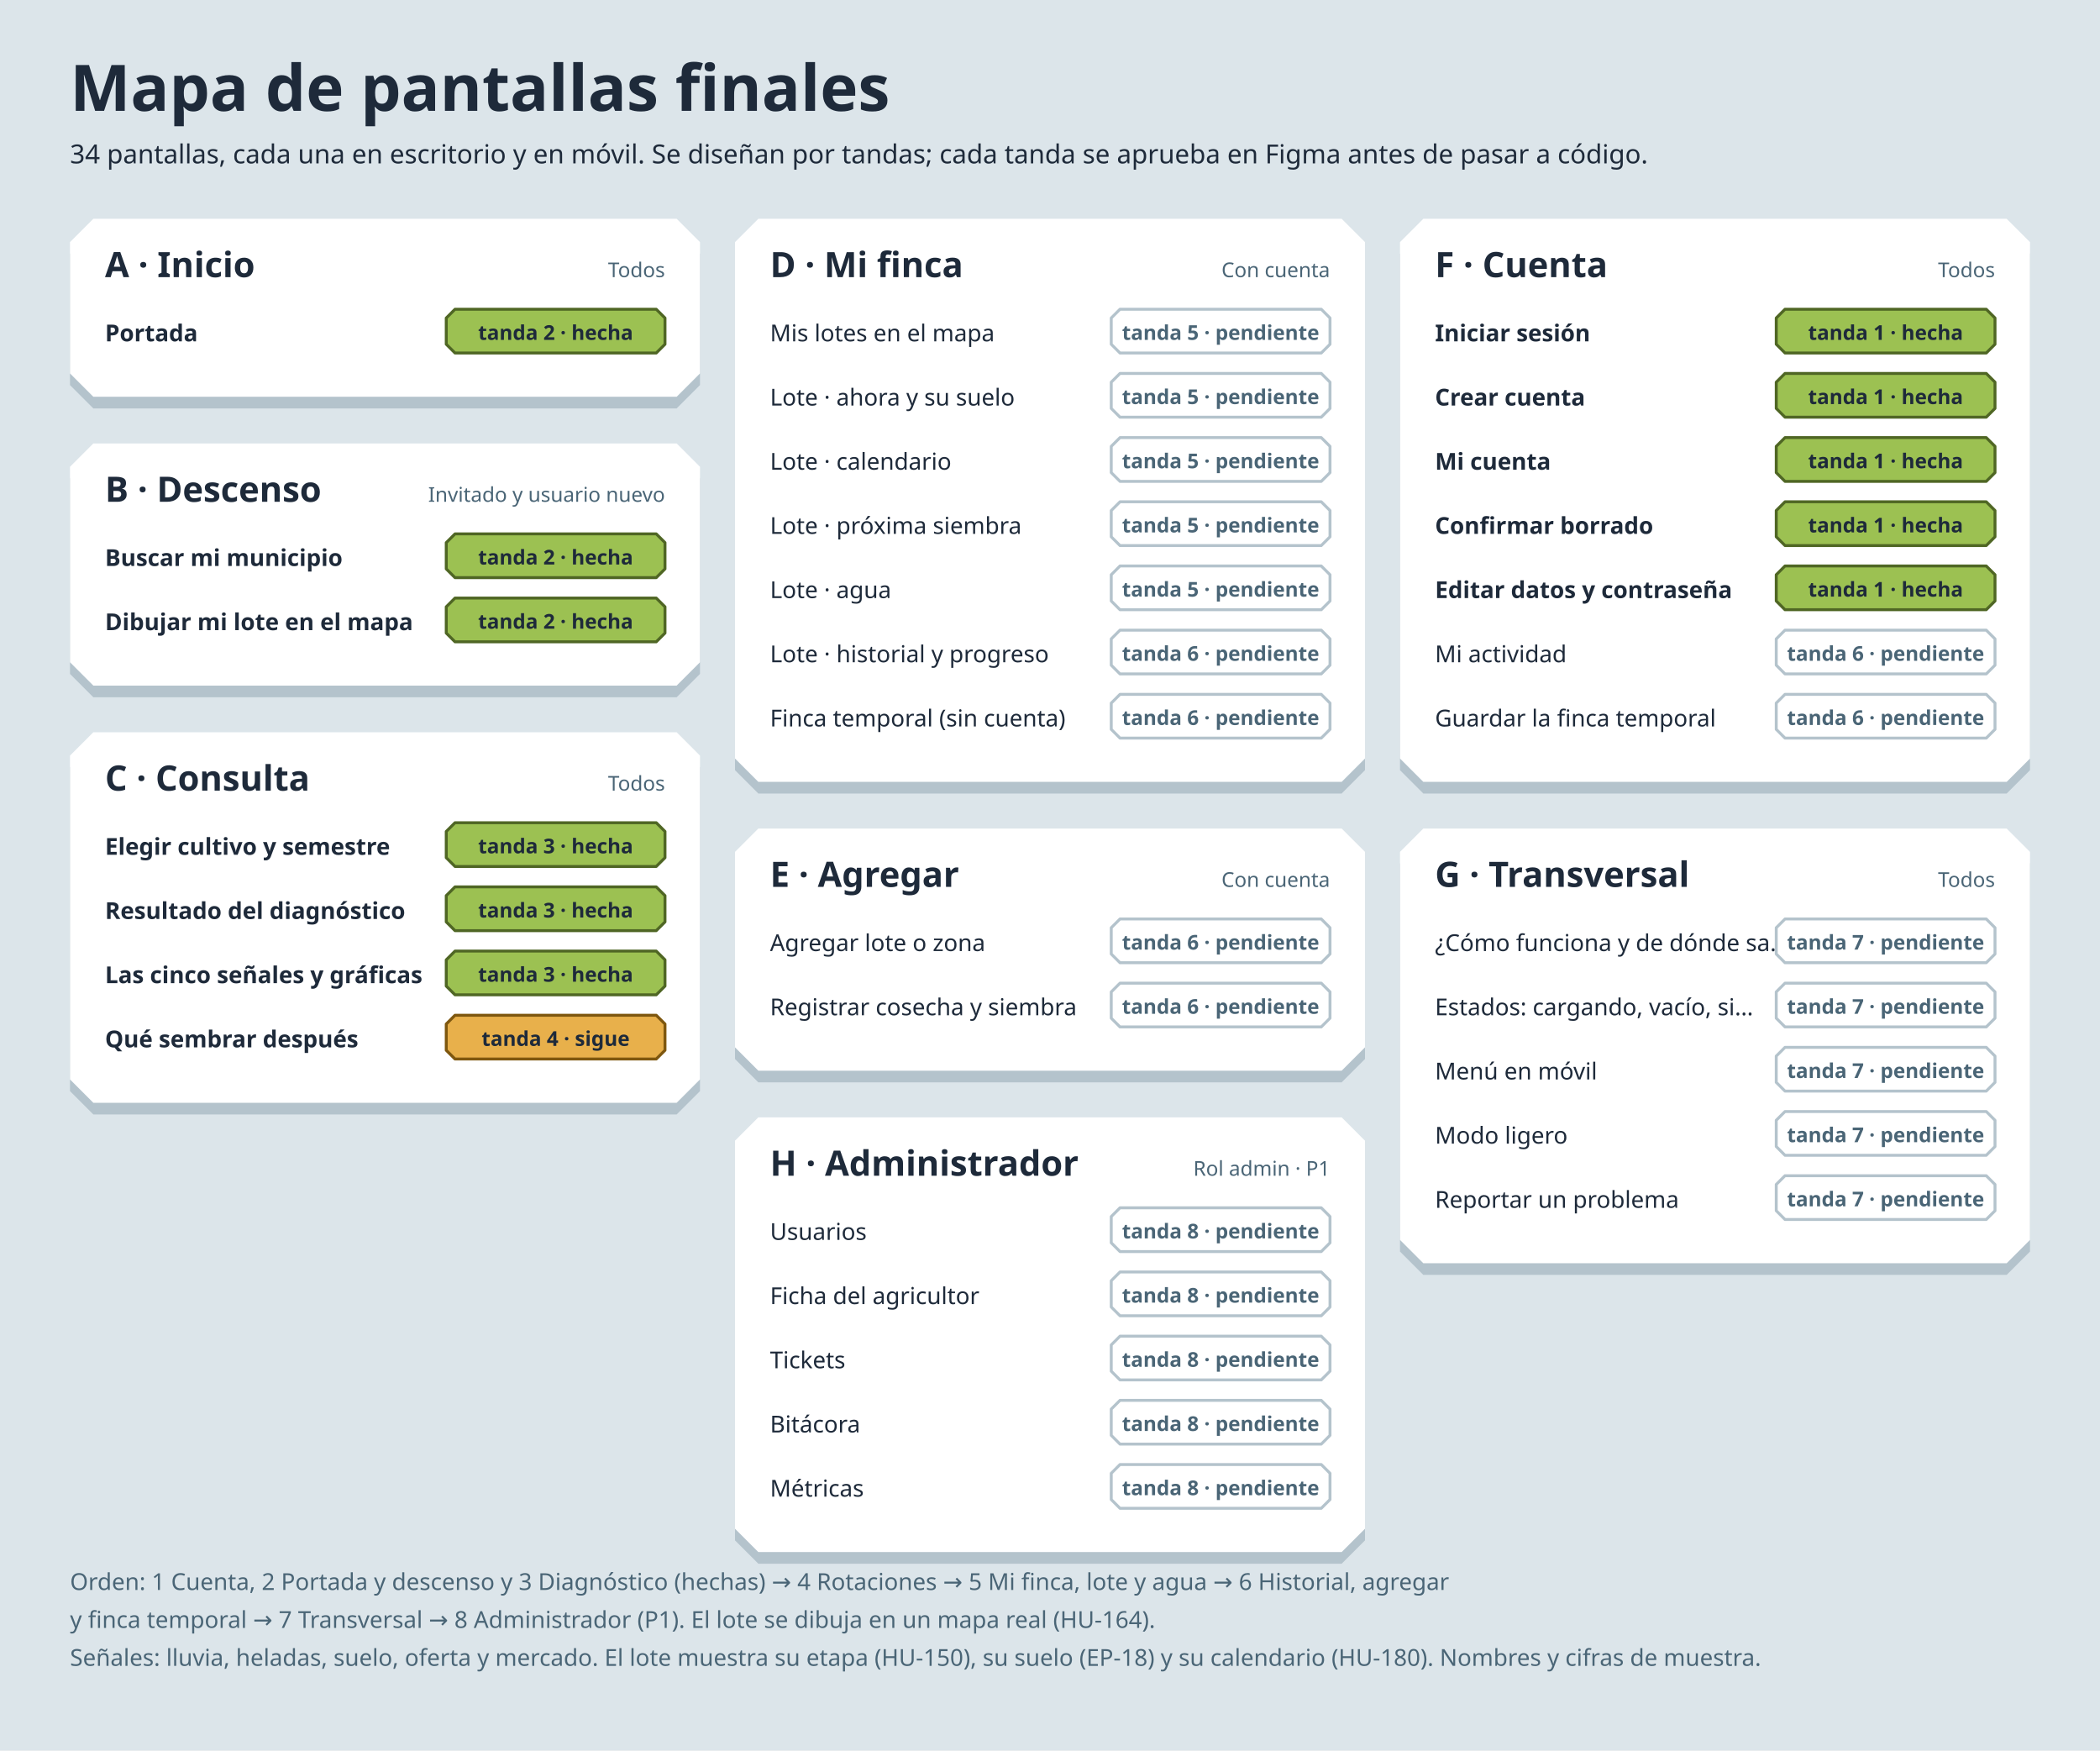
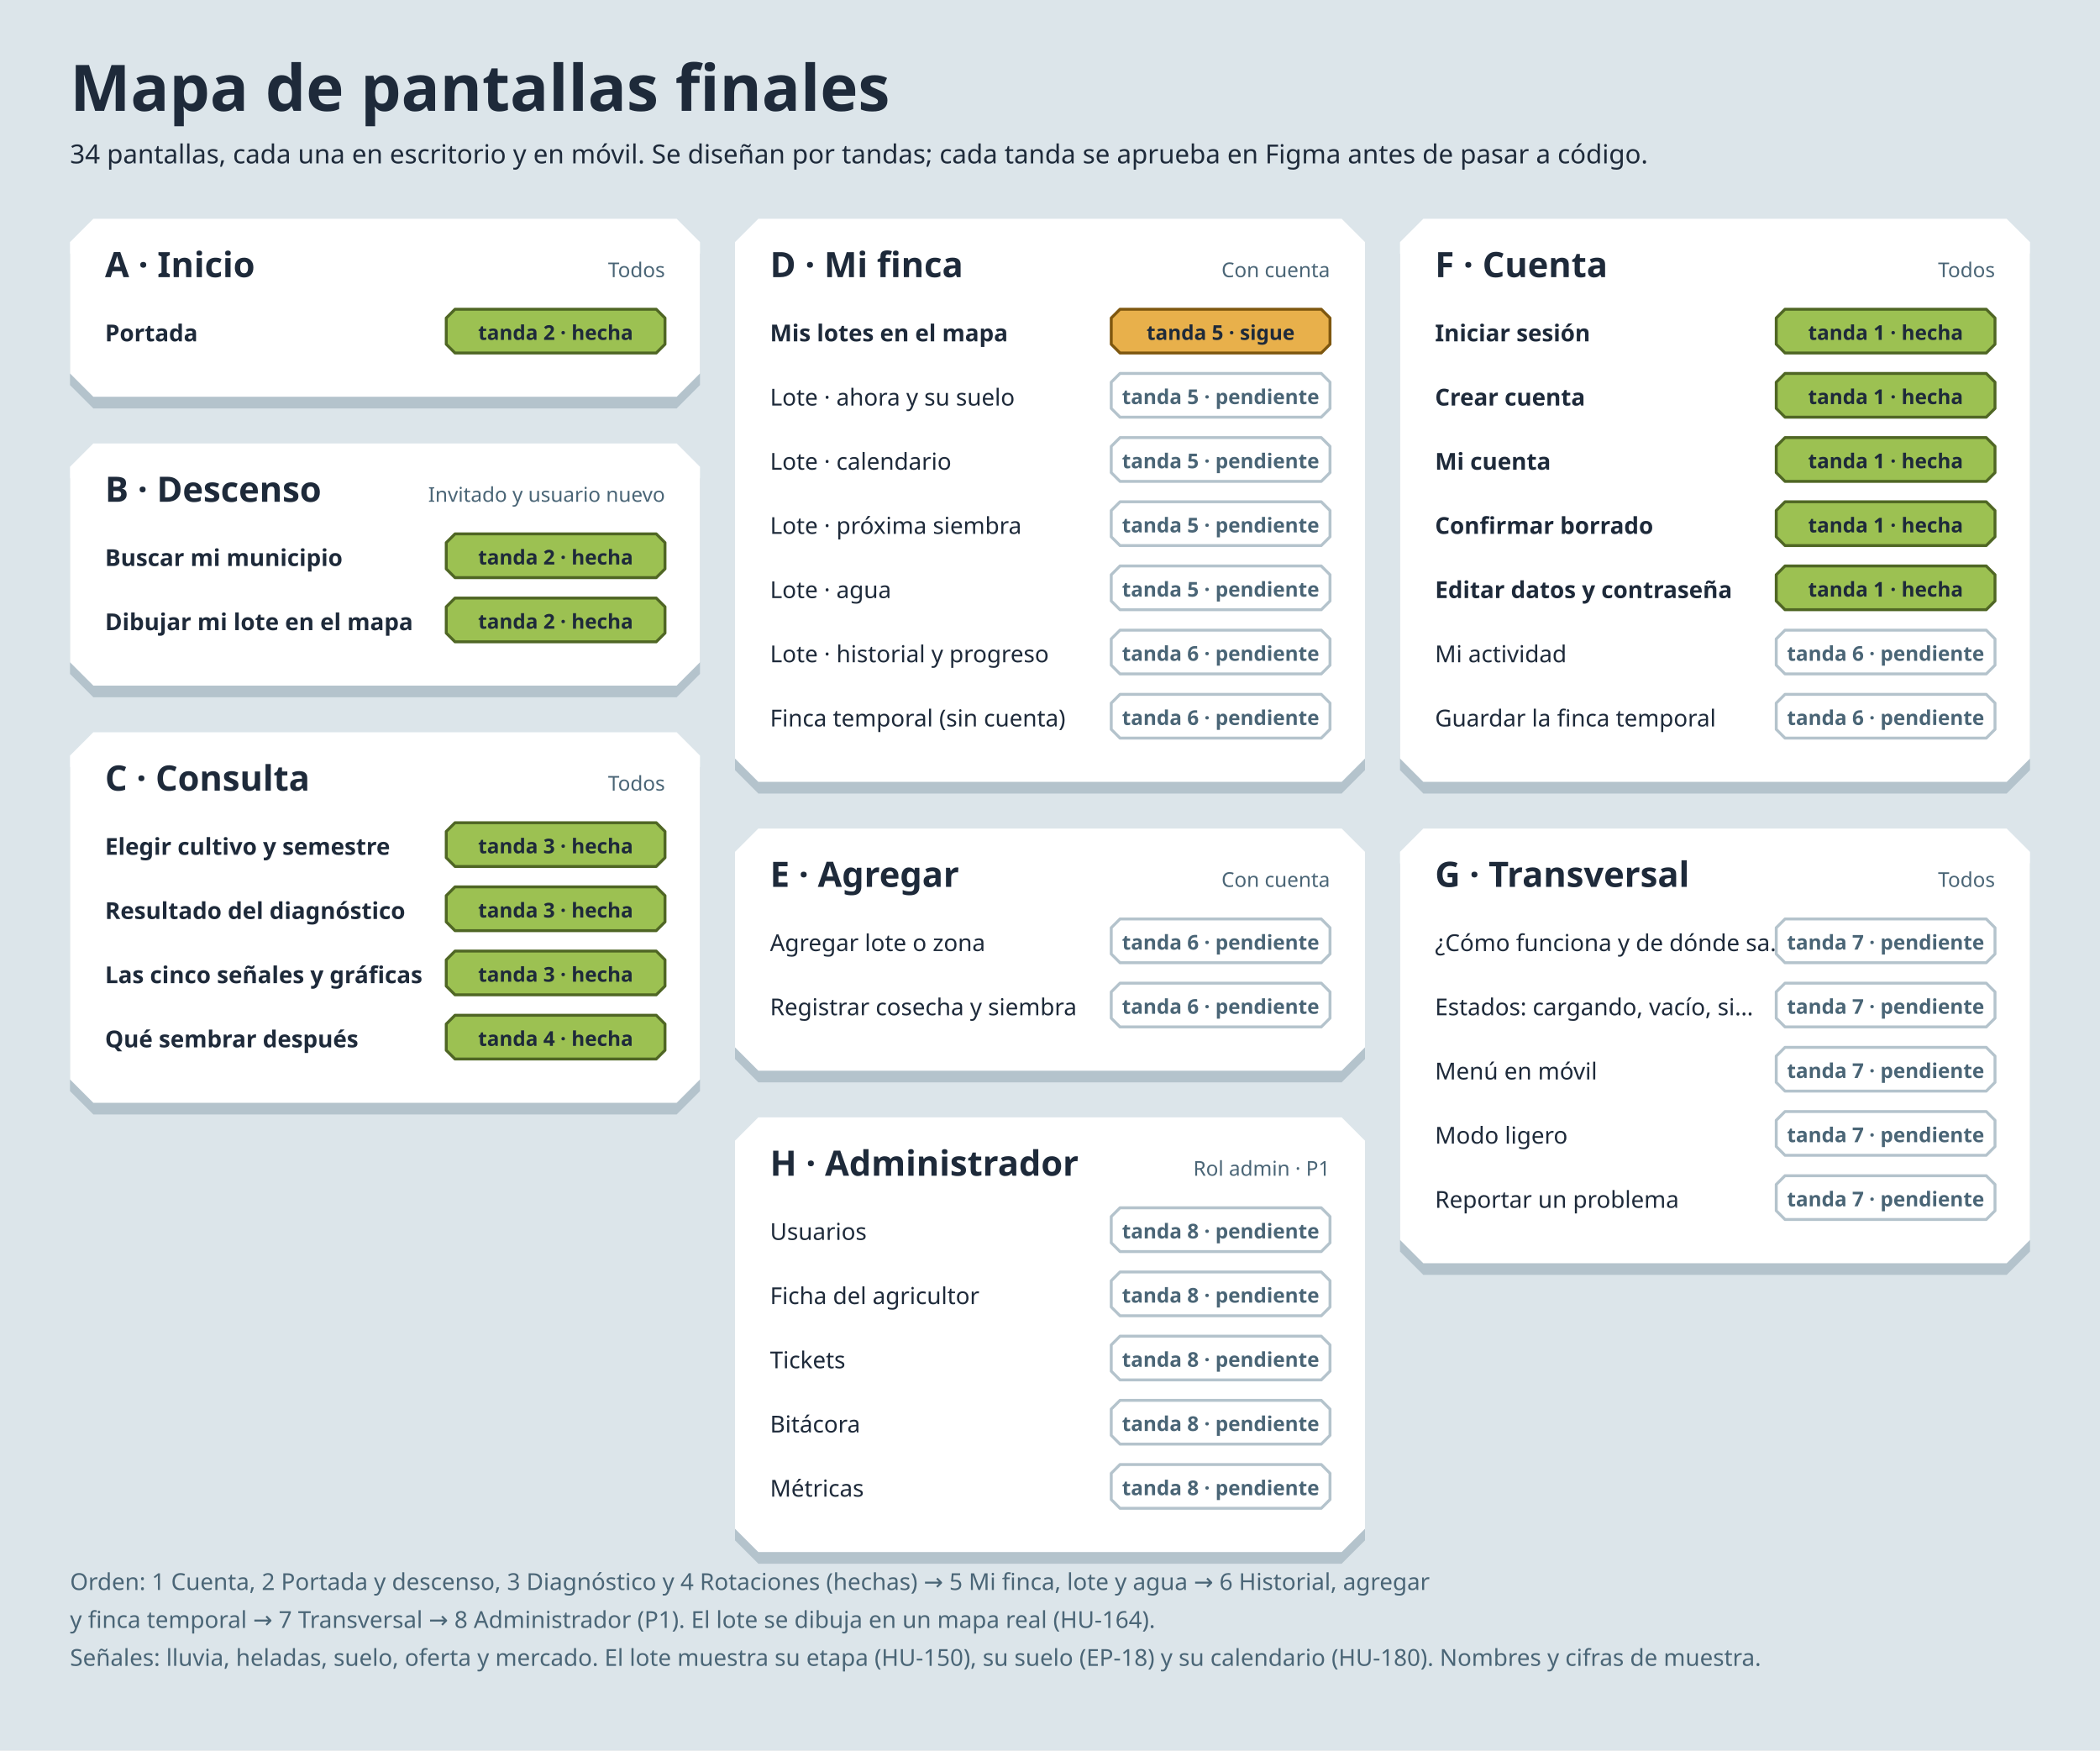
<svg xmlns="http://www.w3.org/2000/svg" width="1440" height="1200" viewBox="0 0 1440 1200">
  <rect width="1440" height="1200" fill="#DCE5EA" />
  <text x="48" y="76" font-family="Fredoka" font-weight="600" font-size="44" fill="#1E2A3A" text-anchor="start">Mapa de pantallas finales</text>
  <text x="48" y="112" font-family="Atkinson Hyperlegible" font-weight="400" font-size="18" fill="#1E2A3A" text-anchor="start">34 pantallas, cada una en escritorio y en móvil. Se diseñan por tandas; cada tanda se aprueba en Figma antes de pasar a código.</text>
  <g id="inicio" transform="translate(48 150)">
    <polygon points="16,8 416,8 432,24 432,114 416,130 16,130 0,114 0,24" fill="#B4C3CC" />
    <polygon points="16,0 416,0 432,16 432,106 416,122 16,122 0,106 0,16" fill="#FFFFFF" />
    <text x="24" y="40" font-family="Fredoka" font-weight="600" font-size="24" fill="#1E2A3A" text-anchor="start">A · Inicio</text>
    <text x="408" y="40" font-family="Atkinson Hyperlegible" font-weight="400" font-size="14" fill="#4A6576" text-anchor="end">Todos</text>
    <text x="24" y="84" font-family="Atkinson Hyperlegible" font-weight="700" font-size="16" fill="#1E2A3A" text-anchor="start">Portada</text>
    <polygon points="264,62 402,62 408,68 408,86 402,92 264,92 258,86 258,68" fill="#9CC152" stroke="#4F6624" stroke-width="2" stroke-linejoin="round" />
    <text x="333" y="83" font-family="Atkinson Hyperlegible" font-weight="700" font-size="14" fill="#1E2A3A" text-anchor="middle">tanda 2 · hecha</text>
  </g>
  <g id="descenso" transform="translate(48 304)">
    <polygon points="16,8 416,8 432,24 432,158 416,174 16,174 0,158 0,24" fill="#B4C3CC" />
    <polygon points="16,0 416,0 432,16 432,150 416,166 16,166 0,150 0,16" fill="#FFFFFF" />
    <text x="24" y="40" font-family="Fredoka" font-weight="600" font-size="24" fill="#1E2A3A" text-anchor="start">B · Descenso</text>
    <text x="408" y="40" font-family="Atkinson Hyperlegible" font-weight="400" font-size="14" fill="#4A6576" text-anchor="end">Invitado y usuario nuevo</text>
    <text x="24" y="84" font-family="Atkinson Hyperlegible" font-weight="700" font-size="16" fill="#1E2A3A" text-anchor="start">Buscar mi municipio</text>
    <polygon points="264,62 402,62 408,68 408,86 402,92 264,92 258,86 258,68" fill="#9CC152" stroke="#4F6624" stroke-width="2" stroke-linejoin="round" />
    <text x="333" y="83" font-family="Atkinson Hyperlegible" font-weight="700" font-size="14" fill="#1E2A3A" text-anchor="middle">tanda 2 · hecha</text>
    <text x="24" y="128" font-family="Atkinson Hyperlegible" font-weight="700" font-size="16" fill="#1E2A3A" text-anchor="start">Dibujar mi lote en el mapa</text>
    <polygon points="264,106 402,106 408,112 408,130 402,136 264,136 258,130 258,112" fill="#9CC152" stroke="#4F6624" stroke-width="2" stroke-linejoin="round" />
    <text x="333" y="127" font-family="Atkinson Hyperlegible" font-weight="700" font-size="14" fill="#1E2A3A" text-anchor="middle">tanda 2 · hecha</text>
  </g>
  <g id="consulta" transform="translate(48 502)">
    <polygon points="16,8 416,8 432,24 432,246 416,262 16,262 0,246 0,24" fill="#B4C3CC" />
    <polygon points="16,0 416,0 432,16 432,238 416,254 16,254 0,238 0,16" fill="#FFFFFF" />
    <text x="24" y="40" font-family="Fredoka" font-weight="600" font-size="24" fill="#1E2A3A" text-anchor="start">C · Consulta</text>
    <text x="408" y="40" font-family="Atkinson Hyperlegible" font-weight="400" font-size="14" fill="#4A6576" text-anchor="end">Todos</text>
    <text x="24" y="84" font-family="Atkinson Hyperlegible" font-weight="700" font-size="16" fill="#1E2A3A" text-anchor="start">Elegir cultivo y semestre</text>
    <polygon points="264,62 402,62 408,68 408,86 402,92 264,92 258,86 258,68" fill="#9CC152" stroke="#4F6624" stroke-width="2" stroke-linejoin="round" />
    <text x="333" y="83" font-family="Atkinson Hyperlegible" font-weight="700" font-size="14" fill="#1E2A3A" text-anchor="middle">tanda 3 · hecha</text>
    <text x="24" y="128" font-family="Atkinson Hyperlegible" font-weight="700" font-size="16" fill="#1E2A3A" text-anchor="start">Resultado del diagnóstico</text>
    <polygon points="264,106 402,106 408,112 408,130 402,136 264,136 258,130 258,112" fill="#9CC152" stroke="#4F6624" stroke-width="2" stroke-linejoin="round" />
    <text x="333" y="127" font-family="Atkinson Hyperlegible" font-weight="700" font-size="14" fill="#1E2A3A" text-anchor="middle">tanda 3 · hecha</text>
    <text x="24" y="172" font-family="Atkinson Hyperlegible" font-weight="700" font-size="16" fill="#1E2A3A" text-anchor="start">Las cinco señales y gráficas</text>
    <polygon points="264,150 402,150 408,156 408,174 402,180 264,180 258,174 258,156" fill="#9CC152" stroke="#4F6624" stroke-width="2" stroke-linejoin="round" />
    <text x="333" y="171" font-family="Atkinson Hyperlegible" font-weight="700" font-size="14" fill="#1E2A3A" text-anchor="middle">tanda 3 · hecha</text>
    <text x="24" y="216" font-family="Atkinson Hyperlegible" font-weight="700" font-size="16" fill="#1E2A3A" text-anchor="start">Qué sembrar después</text>
-     <polygon points="264,194 402,194 408,200 408,218 402,224 264,224 258,218 258,200" fill="#E8B04B" stroke="#7E570F" stroke-width="2" stroke-linejoin="round" />
-     <text x="333" y="215" font-family="Atkinson Hyperlegible" font-weight="700" font-size="14" fill="#1E2A3A" text-anchor="middle">tanda 4 · sigue</text>
+     <polygon points="264,194 402,194 408,200 408,218 402,224 264,224 258,218 258,200" fill="#9CC152" stroke="#4F6624" stroke-width="2" stroke-linejoin="round" />
+     <text x="333" y="215" font-family="Atkinson Hyperlegible" font-weight="700" font-size="14" fill="#1E2A3A" text-anchor="middle">tanda 4 · hecha</text>
  </g>
  <g id="mi-finca" transform="translate(504 150)">
    <polygon points="16,8 416,8 432,24 432,378 416,394 16,394 0,378 0,24" fill="#B4C3CC" />
    <polygon points="16,0 416,0 432,16 432,370 416,386 16,386 0,370 0,16" fill="#FFFFFF" />
    <text x="24" y="40" font-family="Fredoka" font-weight="600" font-size="24" fill="#1E2A3A" text-anchor="start">D · Mi finca</text>
    <text x="408" y="40" font-family="Atkinson Hyperlegible" font-weight="400" font-size="14" fill="#4A6576" text-anchor="end">Con cuenta</text>
-     <text x="24" y="84" font-family="Atkinson Hyperlegible" font-weight="400" font-size="16" fill="#1E2A3A" text-anchor="start">Mis lotes en el mapa</text>
-     <polygon points="264,62 402,62 408,68 408,86 402,92 264,92 258,86 258,68" fill="#FFFFFF" stroke="#B4C3CC" stroke-width="2" stroke-linejoin="round" />
-     <text x="333" y="83" font-family="Atkinson Hyperlegible" font-weight="700" font-size="14" fill="#4A6576" text-anchor="middle">tanda 5 · pendiente</text>
+     <text x="24" y="84" font-family="Atkinson Hyperlegible" font-weight="700" font-size="16" fill="#1E2A3A" text-anchor="start">Mis lotes en el mapa</text>
+     <polygon points="264,62 402,62 408,68 408,86 402,92 264,92 258,86 258,68" fill="#E8B04B" stroke="#7E570F" stroke-width="2" stroke-linejoin="round" />
+     <text x="333" y="83" font-family="Atkinson Hyperlegible" font-weight="700" font-size="14" fill="#1E2A3A" text-anchor="middle">tanda 5 · sigue</text>
    <text x="24" y="128" font-family="Atkinson Hyperlegible" font-weight="400" font-size="16" fill="#1E2A3A" text-anchor="start">Lote · ahora y su suelo</text>
    <polygon points="264,106 402,106 408,112 408,130 402,136 264,136 258,130 258,112" fill="#FFFFFF" stroke="#B4C3CC" stroke-width="2" stroke-linejoin="round" />
    <text x="333" y="127" font-family="Atkinson Hyperlegible" font-weight="700" font-size="14" fill="#4A6576" text-anchor="middle">tanda 5 · pendiente</text>
    <text x="24" y="172" font-family="Atkinson Hyperlegible" font-weight="400" font-size="16" fill="#1E2A3A" text-anchor="start">Lote · calendario</text>
    <polygon points="264,150 402,150 408,156 408,174 402,180 264,180 258,174 258,156" fill="#FFFFFF" stroke="#B4C3CC" stroke-width="2" stroke-linejoin="round" />
    <text x="333" y="171" font-family="Atkinson Hyperlegible" font-weight="700" font-size="14" fill="#4A6576" text-anchor="middle">tanda 5 · pendiente</text>
    <text x="24" y="216" font-family="Atkinson Hyperlegible" font-weight="400" font-size="16" fill="#1E2A3A" text-anchor="start">Lote · próxima siembra</text>
    <polygon points="264,194 402,194 408,200 408,218 402,224 264,224 258,218 258,200" fill="#FFFFFF" stroke="#B4C3CC" stroke-width="2" stroke-linejoin="round" />
    <text x="333" y="215" font-family="Atkinson Hyperlegible" font-weight="700" font-size="14" fill="#4A6576" text-anchor="middle">tanda 5 · pendiente</text>
    <text x="24" y="260" font-family="Atkinson Hyperlegible" font-weight="400" font-size="16" fill="#1E2A3A" text-anchor="start">Lote · agua</text>
    <polygon points="264,238 402,238 408,244 408,262 402,268 264,268 258,262 258,244" fill="#FFFFFF" stroke="#B4C3CC" stroke-width="2" stroke-linejoin="round" />
    <text x="333" y="259" font-family="Atkinson Hyperlegible" font-weight="700" font-size="14" fill="#4A6576" text-anchor="middle">tanda 5 · pendiente</text>
    <text x="24" y="304" font-family="Atkinson Hyperlegible" font-weight="400" font-size="16" fill="#1E2A3A" text-anchor="start">Lote · historial y progreso</text>
    <polygon points="264,282 402,282 408,288 408,306 402,312 264,312 258,306 258,288" fill="#FFFFFF" stroke="#B4C3CC" stroke-width="2" stroke-linejoin="round" />
    <text x="333" y="303" font-family="Atkinson Hyperlegible" font-weight="700" font-size="14" fill="#4A6576" text-anchor="middle">tanda 6 · pendiente</text>
    <text x="24" y="348" font-family="Atkinson Hyperlegible" font-weight="400" font-size="16" fill="#1E2A3A" text-anchor="start">Finca temporal (sin cuenta)</text>
    <polygon points="264,326 402,326 408,332 408,350 402,356 264,356 258,350 258,332" fill="#FFFFFF" stroke="#B4C3CC" stroke-width="2" stroke-linejoin="round" />
    <text x="333" y="347" font-family="Atkinson Hyperlegible" font-weight="700" font-size="14" fill="#4A6576" text-anchor="middle">tanda 6 · pendiente</text>
  </g>
  <g id="agregar" transform="translate(504 568)">
    <polygon points="16,8 416,8 432,24 432,158 416,174 16,174 0,158 0,24" fill="#B4C3CC" />
    <polygon points="16,0 416,0 432,16 432,150 416,166 16,166 0,150 0,16" fill="#FFFFFF" />
    <text x="24" y="40" font-family="Fredoka" font-weight="600" font-size="24" fill="#1E2A3A" text-anchor="start">E · Agregar</text>
    <text x="408" y="40" font-family="Atkinson Hyperlegible" font-weight="400" font-size="14" fill="#4A6576" text-anchor="end">Con cuenta</text>
    <text x="24" y="84" font-family="Atkinson Hyperlegible" font-weight="400" font-size="16" fill="#1E2A3A" text-anchor="start">Agregar lote o zona</text>
    <polygon points="264,62 402,62 408,68 408,86 402,92 264,92 258,86 258,68" fill="#FFFFFF" stroke="#B4C3CC" stroke-width="2" stroke-linejoin="round" />
    <text x="333" y="83" font-family="Atkinson Hyperlegible" font-weight="700" font-size="14" fill="#4A6576" text-anchor="middle">tanda 6 · pendiente</text>
    <text x="24" y="128" font-family="Atkinson Hyperlegible" font-weight="400" font-size="16" fill="#1E2A3A" text-anchor="start">Registrar cosecha y siembra</text>
    <polygon points="264,106 402,106 408,112 408,130 402,136 264,136 258,130 258,112" fill="#FFFFFF" stroke="#B4C3CC" stroke-width="2" stroke-linejoin="round" />
    <text x="333" y="127" font-family="Atkinson Hyperlegible" font-weight="700" font-size="14" fill="#4A6576" text-anchor="middle">tanda 6 · pendiente</text>
  </g>
  <g id="administrador" transform="translate(504 766)">
    <polygon points="16,8 416,8 432,24 432,290 416,306 16,306 0,290 0,24" fill="#B4C3CC" />
    <polygon points="16,0 416,0 432,16 432,282 416,298 16,298 0,282 0,16" fill="#FFFFFF" />
    <text x="24" y="40" font-family="Fredoka" font-weight="600" font-size="24" fill="#1E2A3A" text-anchor="start">H · Administrador</text>
    <text x="408" y="40" font-family="Atkinson Hyperlegible" font-weight="400" font-size="14" fill="#4A6576" text-anchor="end">Rol admin · P1</text>
    <text x="24" y="84" font-family="Atkinson Hyperlegible" font-weight="400" font-size="16" fill="#1E2A3A" text-anchor="start">Usuarios</text>
    <polygon points="264,62 402,62 408,68 408,86 402,92 264,92 258,86 258,68" fill="#FFFFFF" stroke="#B4C3CC" stroke-width="2" stroke-linejoin="round" />
    <text x="333" y="83" font-family="Atkinson Hyperlegible" font-weight="700" font-size="14" fill="#4A6576" text-anchor="middle">tanda 8 · pendiente</text>
    <text x="24" y="128" font-family="Atkinson Hyperlegible" font-weight="400" font-size="16" fill="#1E2A3A" text-anchor="start">Ficha del agricultor</text>
    <polygon points="264,106 402,106 408,112 408,130 402,136 264,136 258,130 258,112" fill="#FFFFFF" stroke="#B4C3CC" stroke-width="2" stroke-linejoin="round" />
    <text x="333" y="127" font-family="Atkinson Hyperlegible" font-weight="700" font-size="14" fill="#4A6576" text-anchor="middle">tanda 8 · pendiente</text>
    <text x="24" y="172" font-family="Atkinson Hyperlegible" font-weight="400" font-size="16" fill="#1E2A3A" text-anchor="start">Tickets</text>
    <polygon points="264,150 402,150 408,156 408,174 402,180 264,180 258,174 258,156" fill="#FFFFFF" stroke="#B4C3CC" stroke-width="2" stroke-linejoin="round" />
    <text x="333" y="171" font-family="Atkinson Hyperlegible" font-weight="700" font-size="14" fill="#4A6576" text-anchor="middle">tanda 8 · pendiente</text>
    <text x="24" y="216" font-family="Atkinson Hyperlegible" font-weight="400" font-size="16" fill="#1E2A3A" text-anchor="start">Bitácora</text>
    <polygon points="264,194 402,194 408,200 408,218 402,224 264,224 258,218 258,200" fill="#FFFFFF" stroke="#B4C3CC" stroke-width="2" stroke-linejoin="round" />
    <text x="333" y="215" font-family="Atkinson Hyperlegible" font-weight="700" font-size="14" fill="#4A6576" text-anchor="middle">tanda 8 · pendiente</text>
    <text x="24" y="260" font-family="Atkinson Hyperlegible" font-weight="400" font-size="16" fill="#1E2A3A" text-anchor="start">Métricas</text>
    <polygon points="264,238 402,238 408,244 408,262 402,268 264,268 258,262 258,244" fill="#FFFFFF" stroke="#B4C3CC" stroke-width="2" stroke-linejoin="round" />
    <text x="333" y="259" font-family="Atkinson Hyperlegible" font-weight="700" font-size="14" fill="#4A6576" text-anchor="middle">tanda 8 · pendiente</text>
  </g>
  <g id="cuenta" transform="translate(960 150)">
    <polygon points="16,8 416,8 432,24 432,378 416,394 16,394 0,378 0,24" fill="#B4C3CC" />
    <polygon points="16,0 416,0 432,16 432,370 416,386 16,386 0,370 0,16" fill="#FFFFFF" />
    <text x="24" y="40" font-family="Fredoka" font-weight="600" font-size="24" fill="#1E2A3A" text-anchor="start">F · Cuenta</text>
    <text x="408" y="40" font-family="Atkinson Hyperlegible" font-weight="400" font-size="14" fill="#4A6576" text-anchor="end">Todos</text>
    <text x="24" y="84" font-family="Atkinson Hyperlegible" font-weight="700" font-size="16" fill="#1E2A3A" text-anchor="start">Iniciar sesión</text>
    <polygon points="264,62 402,62 408,68 408,86 402,92 264,92 258,86 258,68" fill="#9CC152" stroke="#4F6624" stroke-width="2" stroke-linejoin="round" />
    <text x="333" y="83" font-family="Atkinson Hyperlegible" font-weight="700" font-size="14" fill="#1E2A3A" text-anchor="middle">tanda 1 · hecha</text>
    <text x="24" y="128" font-family="Atkinson Hyperlegible" font-weight="700" font-size="16" fill="#1E2A3A" text-anchor="start">Crear cuenta</text>
    <polygon points="264,106 402,106 408,112 408,130 402,136 264,136 258,130 258,112" fill="#9CC152" stroke="#4F6624" stroke-width="2" stroke-linejoin="round" />
    <text x="333" y="127" font-family="Atkinson Hyperlegible" font-weight="700" font-size="14" fill="#1E2A3A" text-anchor="middle">tanda 1 · hecha</text>
    <text x="24" y="172" font-family="Atkinson Hyperlegible" font-weight="700" font-size="16" fill="#1E2A3A" text-anchor="start">Mi cuenta</text>
    <polygon points="264,150 402,150 408,156 408,174 402,180 264,180 258,174 258,156" fill="#9CC152" stroke="#4F6624" stroke-width="2" stroke-linejoin="round" />
    <text x="333" y="171" font-family="Atkinson Hyperlegible" font-weight="700" font-size="14" fill="#1E2A3A" text-anchor="middle">tanda 1 · hecha</text>
    <text x="24" y="216" font-family="Atkinson Hyperlegible" font-weight="700" font-size="16" fill="#1E2A3A" text-anchor="start">Confirmar borrado</text>
    <polygon points="264,194 402,194 408,200 408,218 402,224 264,224 258,218 258,200" fill="#9CC152" stroke="#4F6624" stroke-width="2" stroke-linejoin="round" />
    <text x="333" y="215" font-family="Atkinson Hyperlegible" font-weight="700" font-size="14" fill="#1E2A3A" text-anchor="middle">tanda 1 · hecha</text>
    <text x="24" y="260" font-family="Atkinson Hyperlegible" font-weight="700" font-size="16" fill="#1E2A3A" text-anchor="start">Editar datos y contraseña</text>
    <polygon points="264,238 402,238 408,244 408,262 402,268 264,268 258,262 258,244" fill="#9CC152" stroke="#4F6624" stroke-width="2" stroke-linejoin="round" />
    <text x="333" y="259" font-family="Atkinson Hyperlegible" font-weight="700" font-size="14" fill="#1E2A3A" text-anchor="middle">tanda 1 · hecha</text>
    <text x="24" y="304" font-family="Atkinson Hyperlegible" font-weight="400" font-size="16" fill="#1E2A3A" text-anchor="start">Mi actividad</text>
    <polygon points="264,282 402,282 408,288 408,306 402,312 264,312 258,306 258,288" fill="#FFFFFF" stroke="#B4C3CC" stroke-width="2" stroke-linejoin="round" />
    <text x="333" y="303" font-family="Atkinson Hyperlegible" font-weight="700" font-size="14" fill="#4A6576" text-anchor="middle">tanda 6 · pendiente</text>
    <text x="24" y="348" font-family="Atkinson Hyperlegible" font-weight="400" font-size="16" fill="#1E2A3A" text-anchor="start">Guardar la finca temporal</text>
    <polygon points="264,326 402,326 408,332 408,350 402,356 264,356 258,350 258,332" fill="#FFFFFF" stroke="#B4C3CC" stroke-width="2" stroke-linejoin="round" />
    <text x="333" y="347" font-family="Atkinson Hyperlegible" font-weight="700" font-size="14" fill="#4A6576" text-anchor="middle">tanda 6 · pendiente</text>
  </g>
  <g id="transversal" transform="translate(960 568)">
    <polygon points="16,8 416,8 432,24 432,290 416,306 16,306 0,290 0,24" fill="#B4C3CC" />
    <polygon points="16,0 416,0 432,16 432,282 416,298 16,298 0,282 0,16" fill="#FFFFFF" />
    <text x="24" y="40" font-family="Fredoka" font-weight="600" font-size="24" fill="#1E2A3A" text-anchor="start">G · Transversal</text>
    <text x="408" y="40" font-family="Atkinson Hyperlegible" font-weight="400" font-size="14" fill="#4A6576" text-anchor="end">Todos</text>
    <text x="24" y="84" font-family="Atkinson Hyperlegible" font-weight="400" font-size="16" fill="#1E2A3A" text-anchor="start">¿Cómo funciona y de dónde sa…</text>
    <polygon points="264,62 402,62 408,68 408,86 402,92 264,92 258,86 258,68" fill="#FFFFFF" stroke="#B4C3CC" stroke-width="2" stroke-linejoin="round" />
    <text x="333" y="83" font-family="Atkinson Hyperlegible" font-weight="700" font-size="14" fill="#4A6576" text-anchor="middle">tanda 7 · pendiente</text>
    <text x="24" y="128" font-family="Atkinson Hyperlegible" font-weight="400" font-size="16" fill="#1E2A3A" text-anchor="start">Estados: cargando, vacío, si…</text>
    <polygon points="264,106 402,106 408,112 408,130 402,136 264,136 258,130 258,112" fill="#FFFFFF" stroke="#B4C3CC" stroke-width="2" stroke-linejoin="round" />
    <text x="333" y="127" font-family="Atkinson Hyperlegible" font-weight="700" font-size="14" fill="#4A6576" text-anchor="middle">tanda 7 · pendiente</text>
    <text x="24" y="172" font-family="Atkinson Hyperlegible" font-weight="400" font-size="16" fill="#1E2A3A" text-anchor="start">Menú en móvil</text>
    <polygon points="264,150 402,150 408,156 408,174 402,180 264,180 258,174 258,156" fill="#FFFFFF" stroke="#B4C3CC" stroke-width="2" stroke-linejoin="round" />
    <text x="333" y="171" font-family="Atkinson Hyperlegible" font-weight="700" font-size="14" fill="#4A6576" text-anchor="middle">tanda 7 · pendiente</text>
    <text x="24" y="216" font-family="Atkinson Hyperlegible" font-weight="400" font-size="16" fill="#1E2A3A" text-anchor="start">Modo ligero</text>
    <polygon points="264,194 402,194 408,200 408,218 402,224 264,224 258,218 258,200" fill="#FFFFFF" stroke="#B4C3CC" stroke-width="2" stroke-linejoin="round" />
    <text x="333" y="215" font-family="Atkinson Hyperlegible" font-weight="700" font-size="14" fill="#4A6576" text-anchor="middle">tanda 7 · pendiente</text>
    <text x="24" y="260" font-family="Atkinson Hyperlegible" font-weight="400" font-size="16" fill="#1E2A3A" text-anchor="start">Reportar un problema</text>
    <polygon points="264,238 402,238 408,244 408,262 402,268 264,268 258,262 258,244" fill="#FFFFFF" stroke="#B4C3CC" stroke-width="2" stroke-linejoin="round" />
    <text x="333" y="259" font-family="Atkinson Hyperlegible" font-weight="700" font-size="14" fill="#4A6576" text-anchor="middle">tanda 7 · pendiente</text>
  </g>
-   <text x="48" y="1090" font-family="Atkinson Hyperlegible" font-weight="400" font-size="16" fill="#4A6576" text-anchor="start">Orden: 1 Cuenta, 2 Portada y descenso y 3 Diagnóstico (hechas) → 4 Rotaciones → 5 Mi finca, lote y agua → 6 Historial, agregar</text>
+   <text x="48" y="1090" font-family="Atkinson Hyperlegible" font-weight="400" font-size="16" fill="#4A6576" text-anchor="start">Orden: 1 Cuenta, 2 Portada y descenso, 3 Diagnóstico y 4 Rotaciones (hechas) → 5 Mi finca, lote y agua → 6 Historial, agregar</text>
  <text x="48" y="1116" font-family="Atkinson Hyperlegible" font-weight="400" font-size="16" fill="#4A6576" text-anchor="start">y finca temporal → 7 Transversal → 8 Administrador (P1). El lote se dibuja en un mapa real (HU-164).</text>
  <text x="48" y="1142" font-family="Atkinson Hyperlegible" font-weight="400" font-size="16" fill="#4A6576" text-anchor="start">Señales: lluvia, heladas, suelo, oferta y mercado. El lote muestra su etapa (HU-150), su suelo (EP-18) y su calendario (HU-180). Nombres y cifras de muestra.</text>
</svg>
